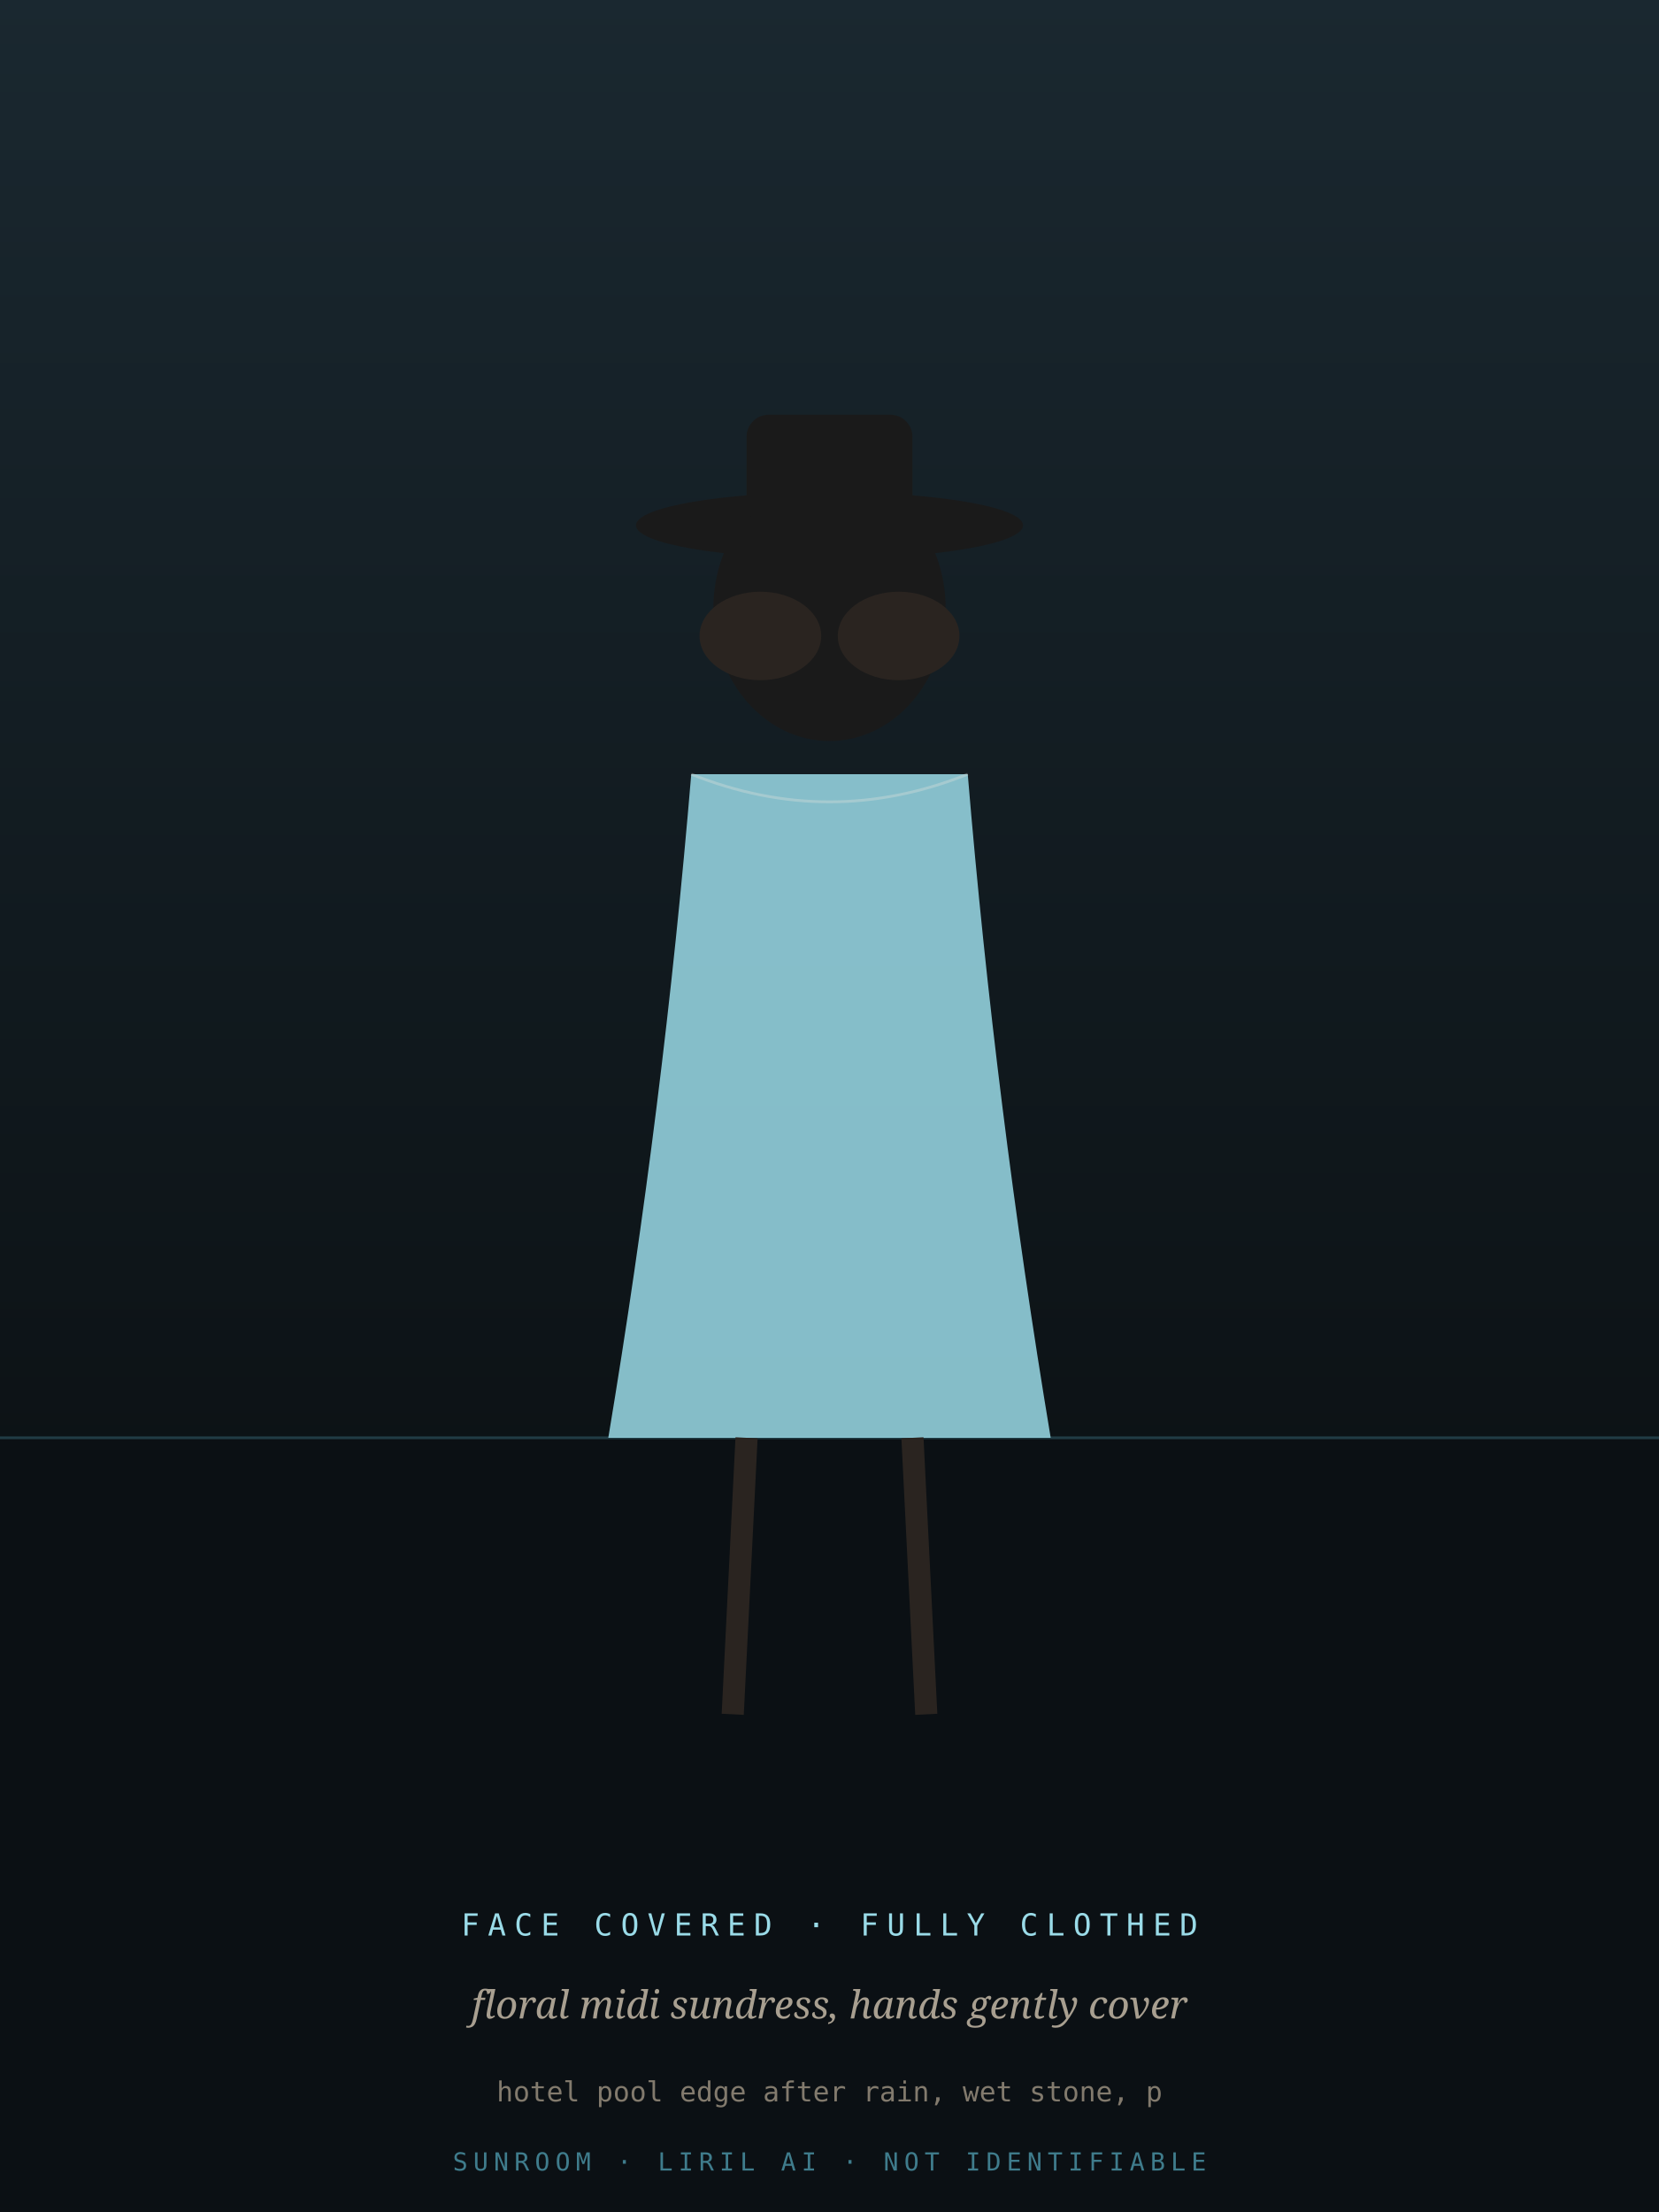
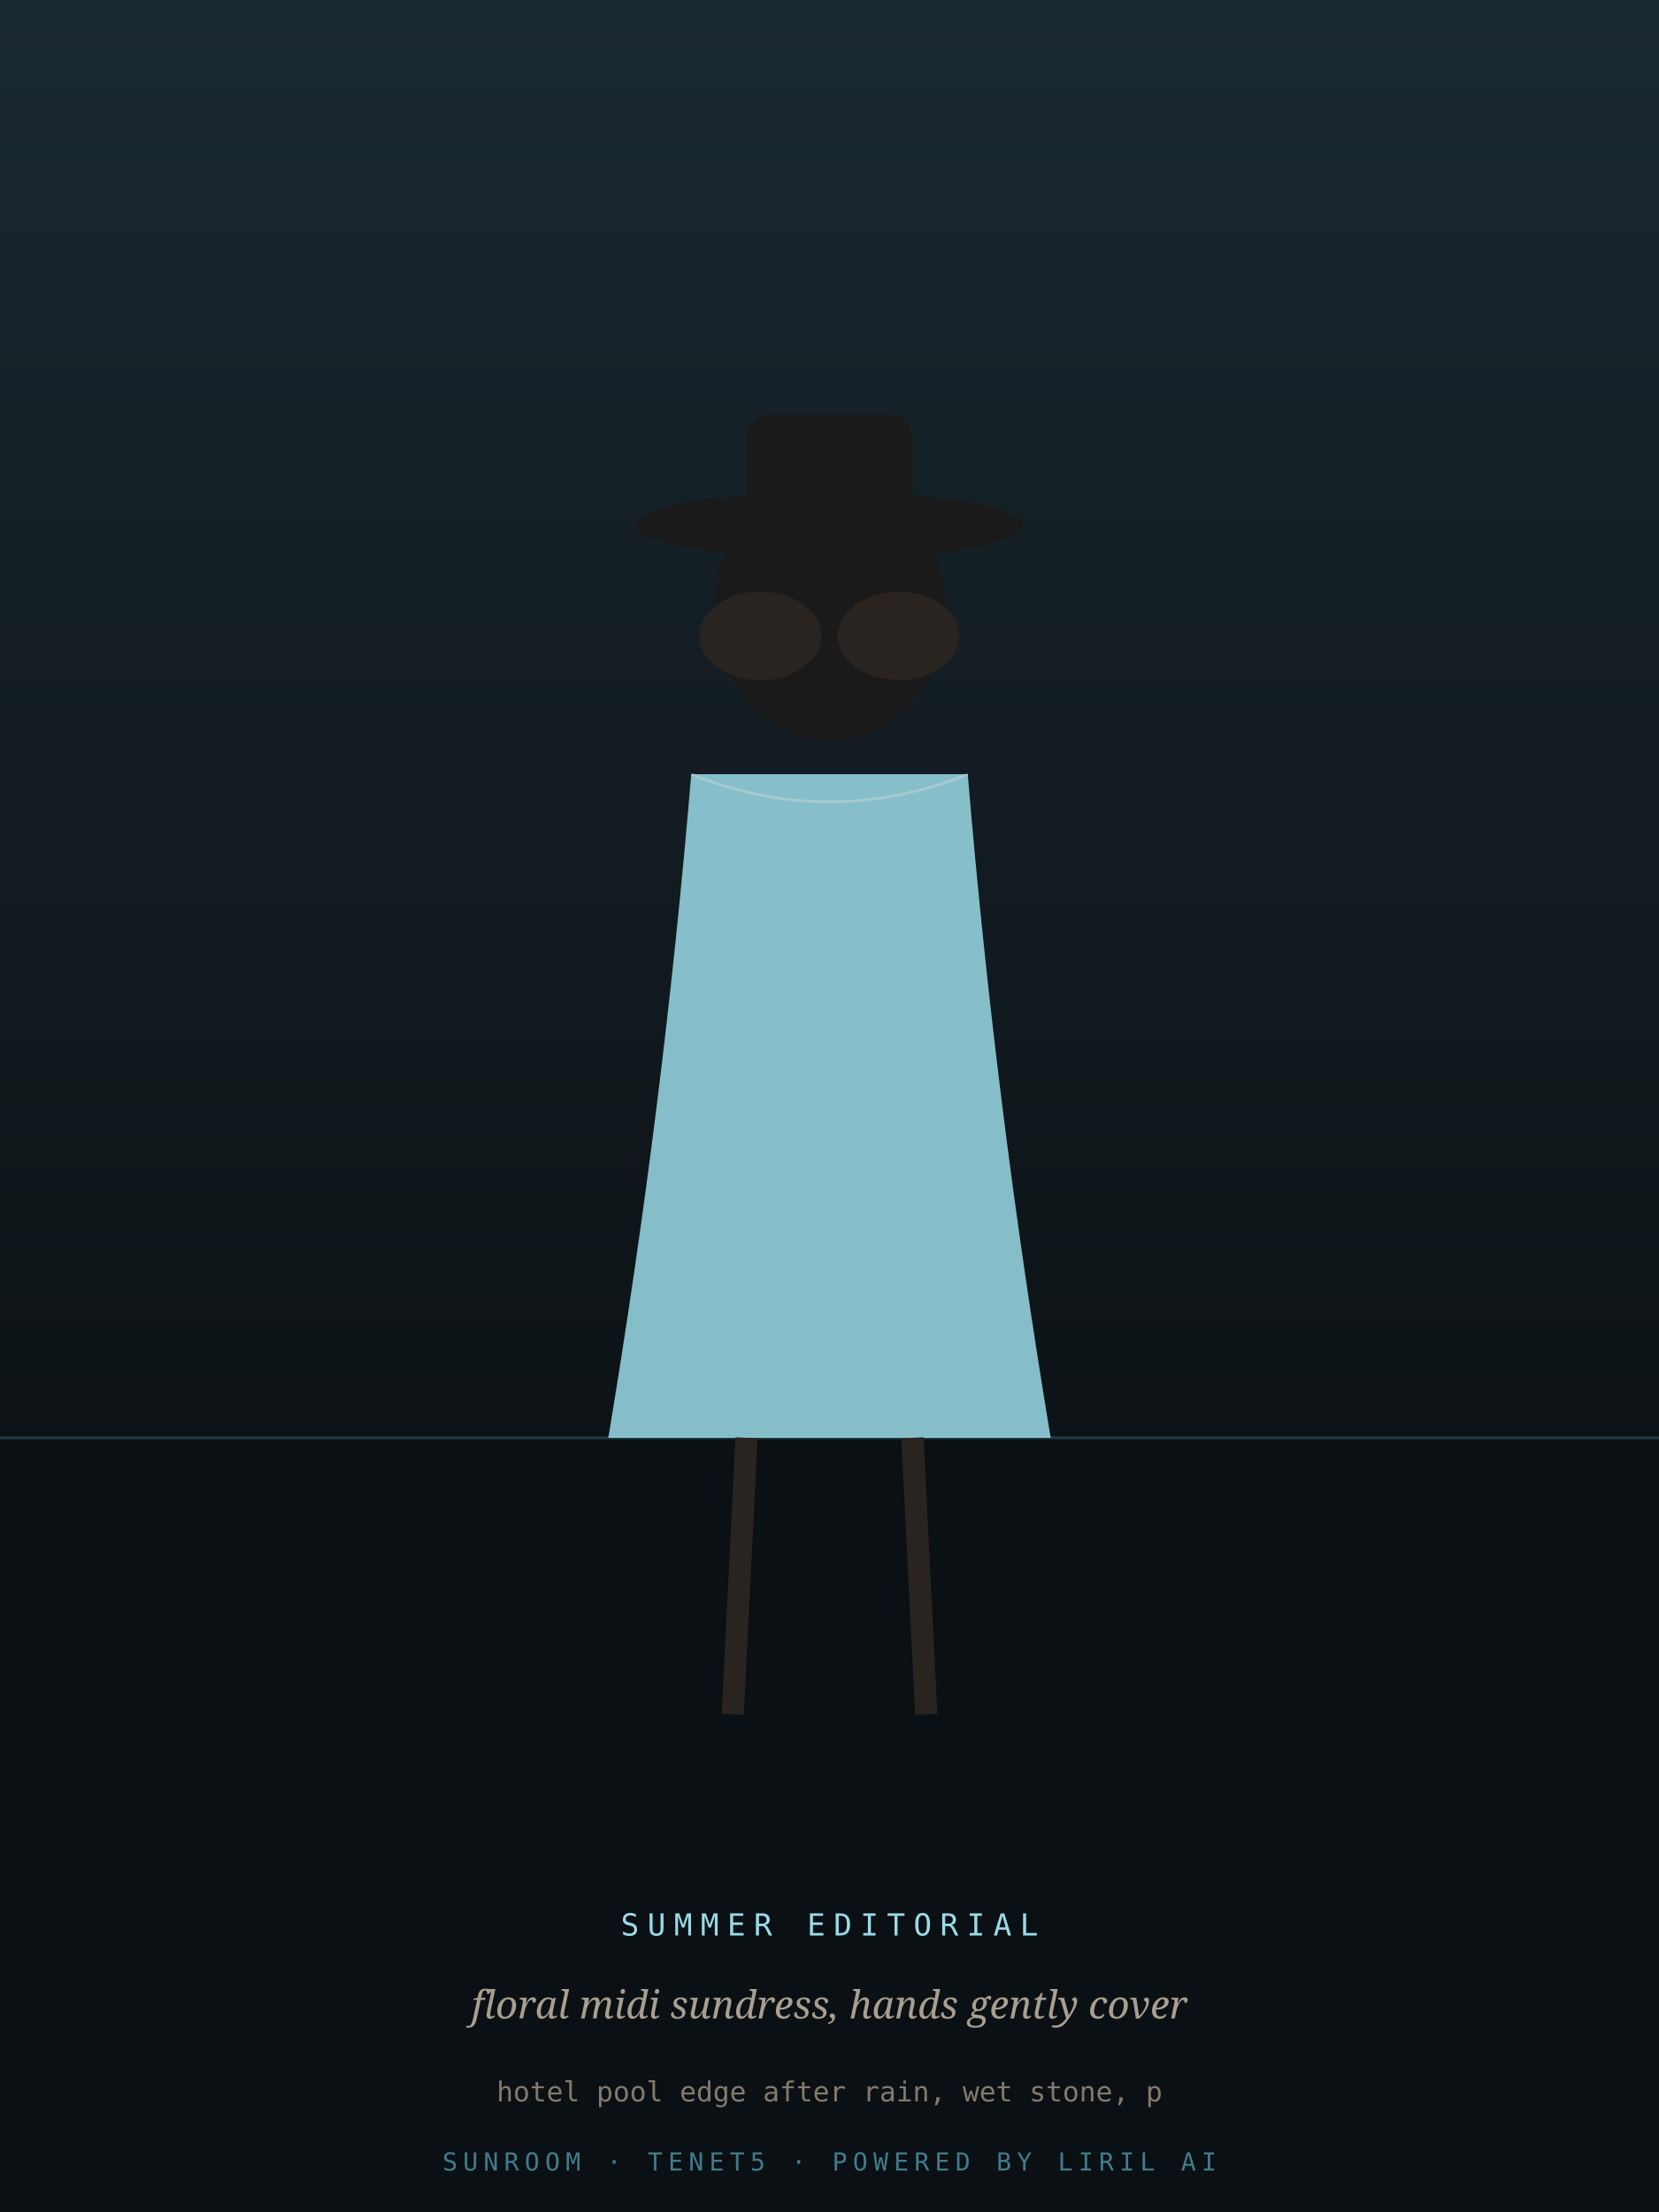
- <svg xmlns="http://www.w3.org/2000/svg" viewBox="0 0 600 800" role="img" aria-label="Sunroom fashion still — face covered">
+ <svg xmlns="http://www.w3.org/2000/svg" viewBox="0 0 600 800" role="img" aria-label="Sunroom summer fashion editorial">
  <defs>
    <linearGradient id="sky" x1="0" y1="0" x2="0" y2="1">
      <stop offset="0%" stop-color="#1a2830" />
      <stop offset="100%" stop-color="#050708" />
    </linearGradient>
  </defs>
  <rect width="600" height="800" fill="url(#sky)" />
  <rect x="0" y="520" width="600" height="280" fill="#0b1014" />
  <line x1="0" y1="520" x2="600" y2="520" stroke="#3f7c8c" stroke-opacity="0.4" stroke-width="1" />
  <ellipse cx="300" cy="220" rx="42" ry="48" fill="#1a1a1a" />
  <ellipse cx="275" cy="230" rx="22" ry="16" fill="#2a2420" />
  <ellipse cx="325" cy="230" rx="22" ry="16" fill="#2a2420" />
  <ellipse cx="300" cy="190" rx="70" ry="12" fill="#1a1a1a" />
  <rect x="270" y="150" width="60" height="40" rx="8" fill="#1a1a1a" />
  <path d="M250 280 Q240 400 220 520 L380 520 Q360 400 350 280 Z" fill="#9adbe8" opacity="0.85" />
  <path d="M250 280 Q300 300 350 280" fill="none" stroke="#ece7dc" stroke-opacity="0.3" stroke-width="1" />
  <line x1="270" y1="520" x2="265" y2="620" stroke="#2a2420" stroke-width="8" />
  <line x1="330" y1="520" x2="335" y2="620" stroke="#2a2420" stroke-width="8" />
-   <text x="300" y="700" text-anchor="middle" font-family="IBM Plex Mono, monospace" font-size="11" letter-spacing="3" fill="#9adbe8">FACE COVERED · FULLY CLOTHED</text>
+   <text x="300" y="700" text-anchor="middle" font-family="IBM Plex Mono, monospace" font-size="11" letter-spacing="3" fill="#9adbe8">SUMMER EDITORIAL</text>
  <text x="300" y="730" text-anchor="middle" font-family="Georgia, serif" font-size="14" font-style="italic" fill="#a89f90">floral midi sundress, hands gently cover</text>
  <text x="300" y="760" text-anchor="middle" font-family="IBM Plex Mono, monospace" font-size="10" fill="#827a6d">hotel pool edge after rain, wet stone, p</text>
-   <text x="300" y="785" text-anchor="middle" font-family="IBM Plex Mono, monospace" font-size="9" letter-spacing="2" fill="#3f7c8c">SUNROOM · LIRIL AI · NOT IDENTIFIABLE</text>
+   <text x="300" y="785" text-anchor="middle" font-family="IBM Plex Mono, monospace" font-size="9" letter-spacing="2" fill="#3f7c8c">SUNROOM · TENET5 · POWERED BY LIRIL AI</text>
</svg>
